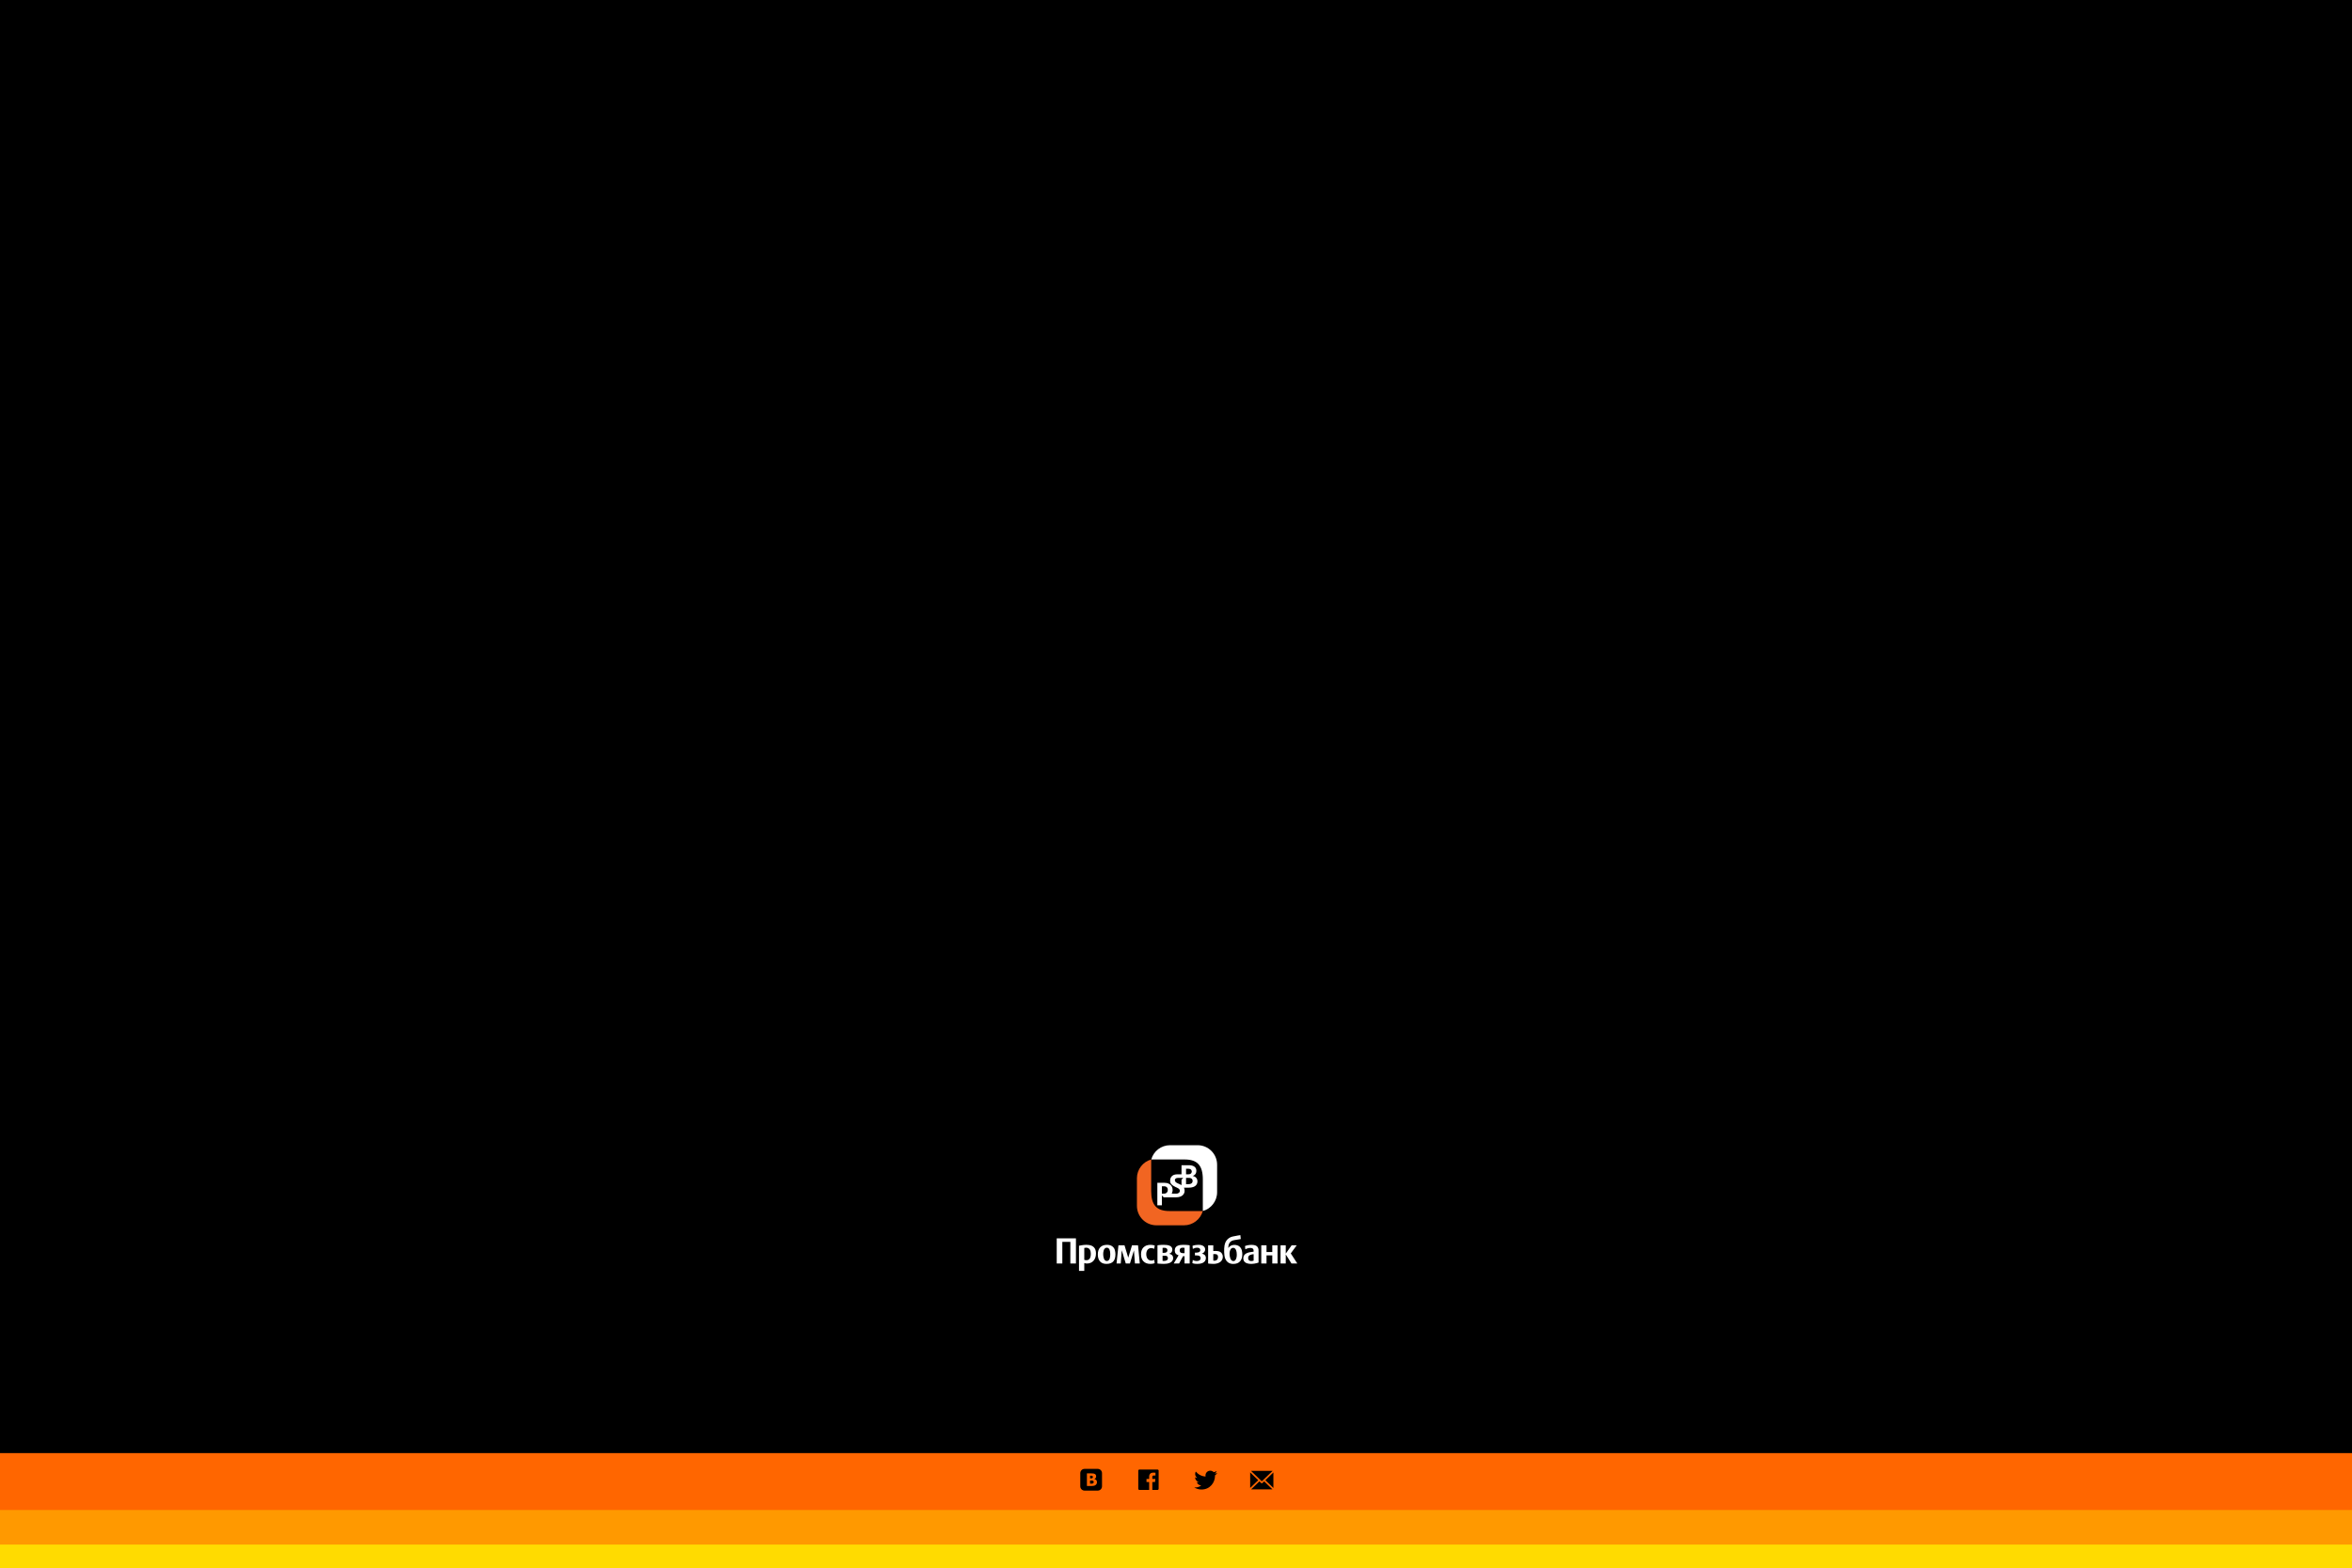
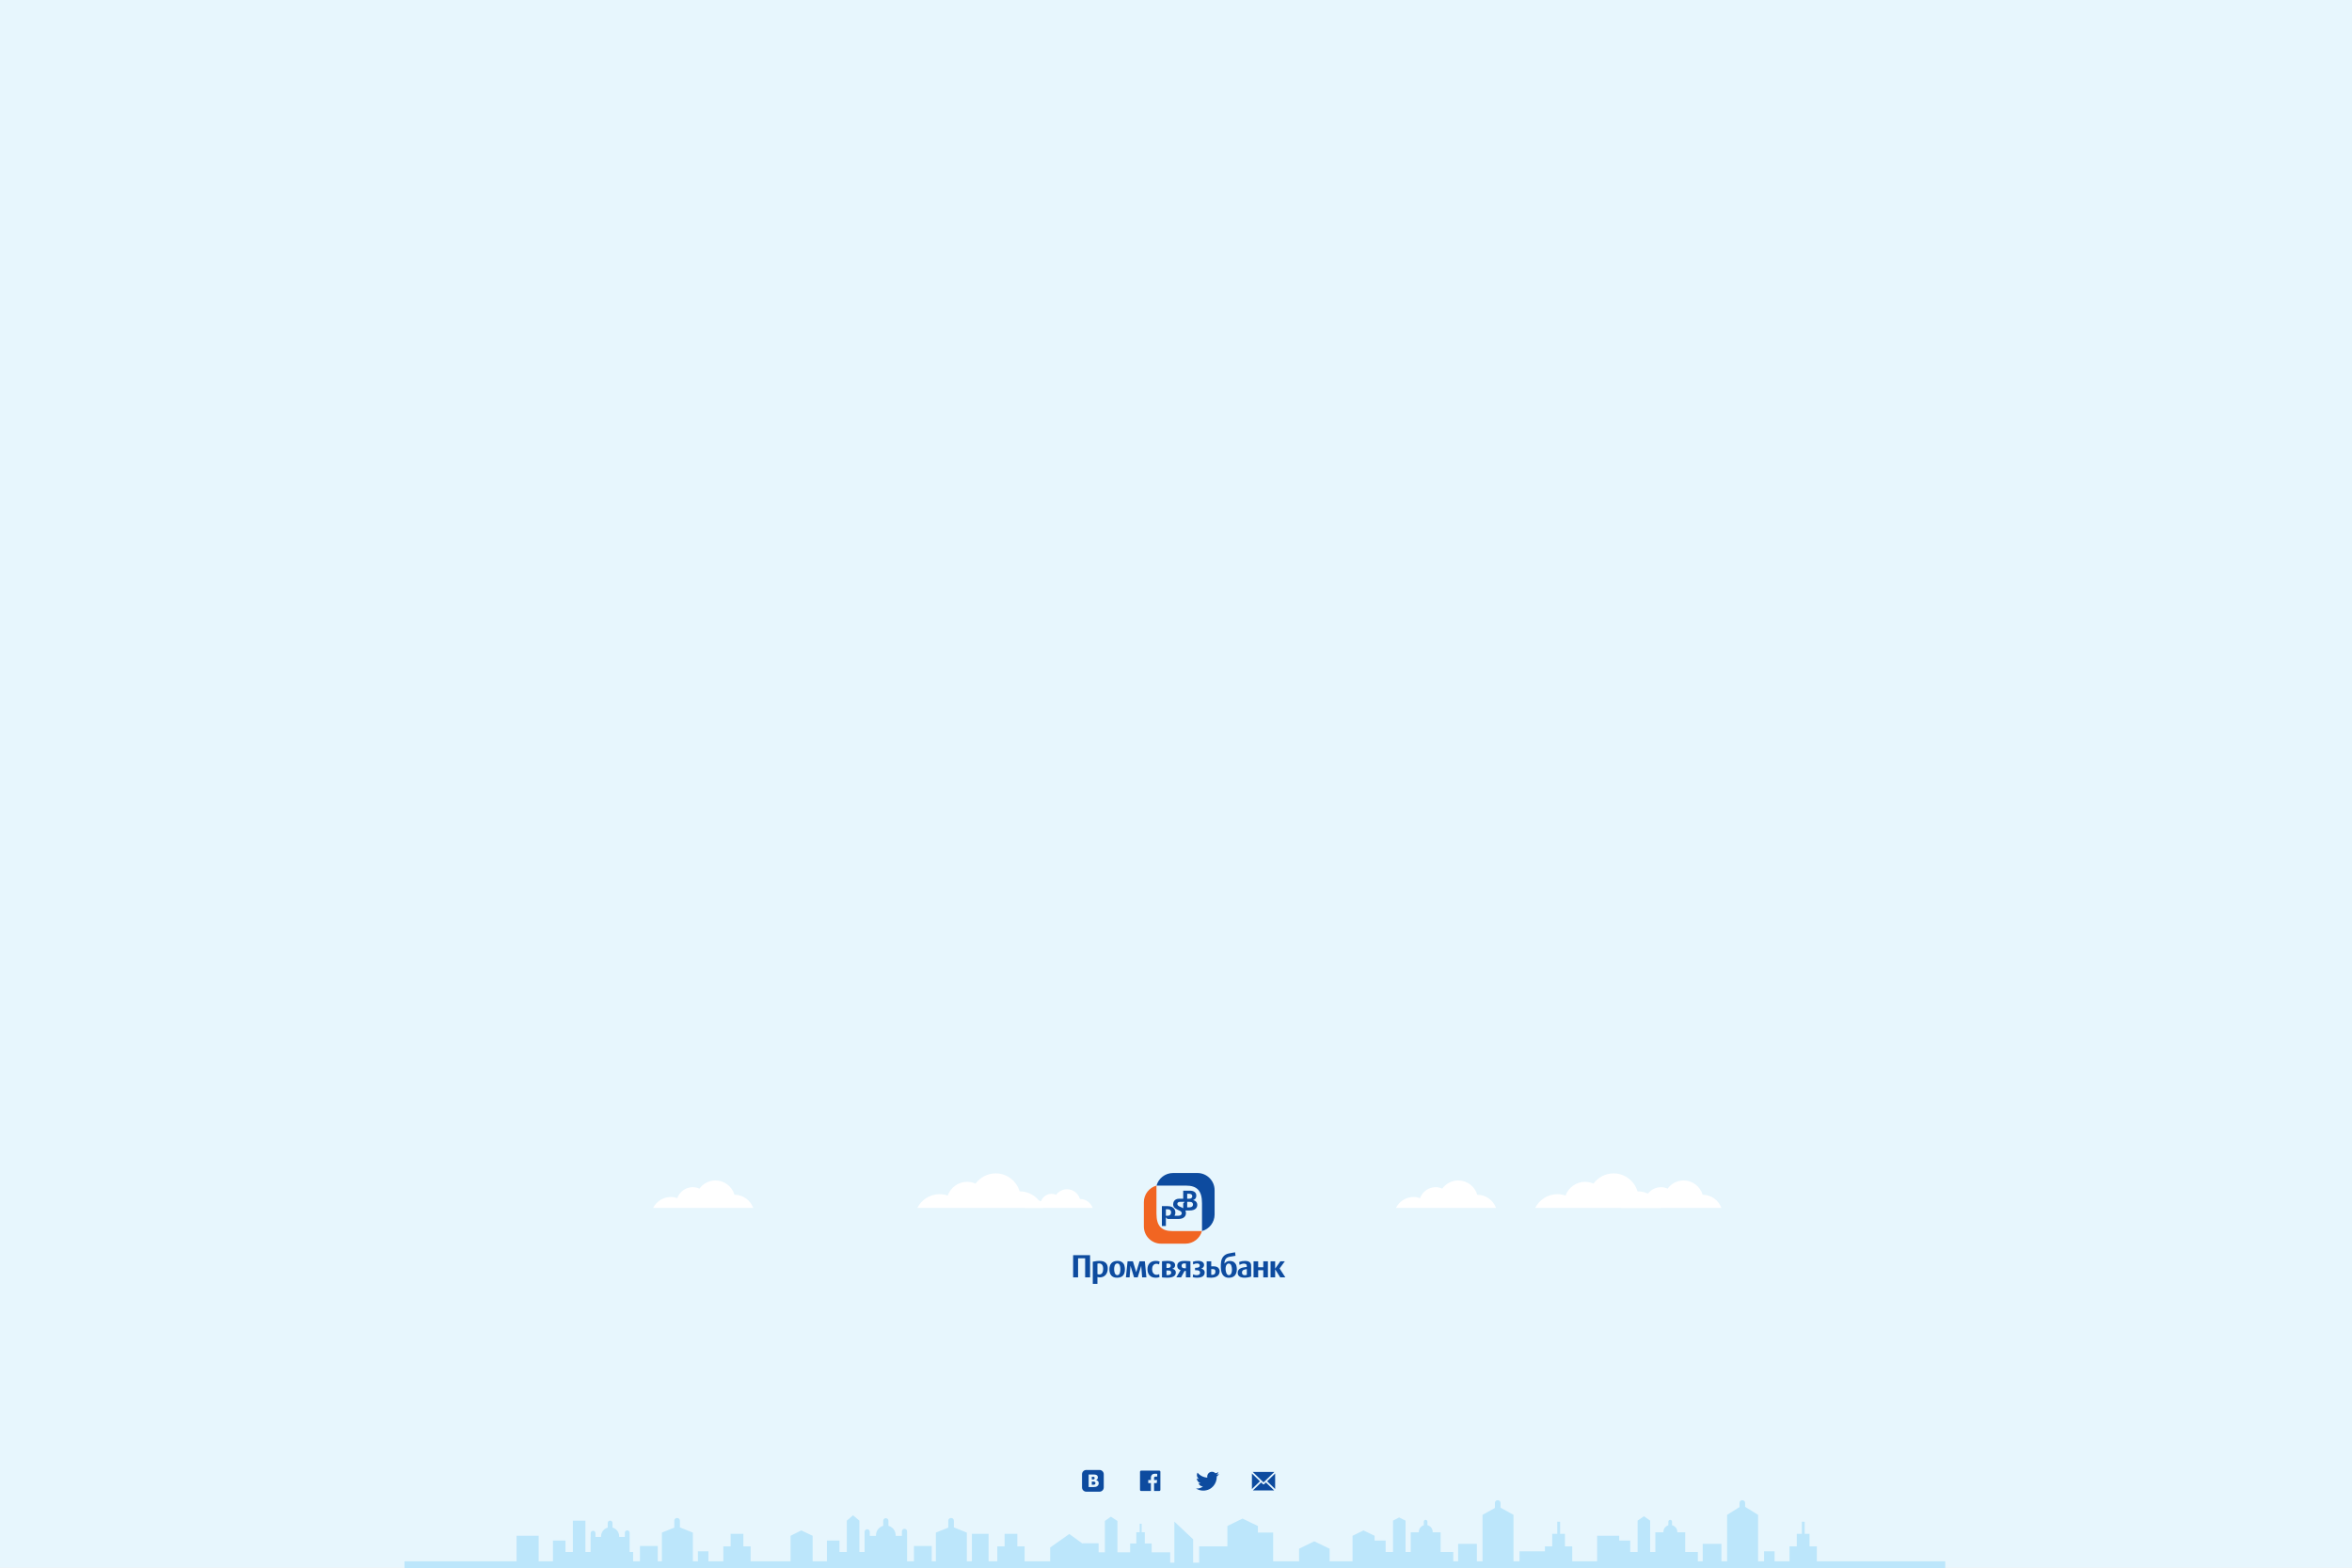
<svg xmlns="http://www.w3.org/2000/svg" version="1.1" id="Слой_1" x="0px" y="0px" width="3000px" height="2000px" viewBox="0 0 3000 2000" enable-background="new 0 0 3000 2000" xml:space="preserve">
-   <rect x="0" y="0" width="3000" height="2000" />
-   <rect x="0" y="1924.754" fill="#FF9900" width="3000" height="56.139" />
-   <rect x="0" y="1853.805" fill="#FF6600" width="3000" height="72.574" />
-   <rect x="0" y="1970.512" fill="#FFDB00" width="3000" height="35.647" />
+   <rect fill="#E7F6FD" width="3000" height="2000" />
+   <path fill="#BCE6FB" d="M2317.375,1991.806v-19.016h-9.297v-15.974h-6.192v-15.46h-3.576v15.46h-6.475v15.974h-9.296v19.016h-19.042  v-12.665h-13.389v12.665h-7.666v-59.24l-16.527-10.21v-4.993c0-1.899-1.542-3.442-3.445-3.442h-0.033h-0.23  c-1.903,0-3.444,1.542-3.444,3.442v5.302l-15.81,9.901v59.24h-7.223v-22.221h-23.88v22.221h-6.218v-11.798h-16.13v-25.131h-10.151  c0.011-0.184,0.028-0.366,0.028-0.553c0-4.142-2.856-7.609-6.704-8.563v-4.455c0-1.285-1.042-2.331-2.33-2.331  s-2.329,1.045-2.329,2.331v4.557c-3.647,1.088-6.308,4.462-6.308,8.461c0,0.187,0.017,0.369,0.028,0.553h-10.332v25.131h-6.626  v-40.039l-7.828-5.62l-8.184,5.62v40.039h-9.386v-14.64h-14.078v-6.075h-28.159v32.513h-15.202h-16.539v-19.016h-9.296v-15.974  h-6.192v-15.46h-3.576v15.46h-6.475v15.974h-9.296v6.351h-32.429v12.665h-7.666v-59.24l-16.526-9.104v-6.099  c0-1.899-1.543-3.442-3.445-3.442h-0.034h-0.23c-1.903,0-3.444,1.542-3.444,3.442v6.433l-15.81,8.77v59.24h-7.222v-22.221h-23.881  v22.221h-6.217v-11.798h-16.132v-25.131h-10.15c0.011-0.184,0.028-0.366,0.028-0.553c0-4.142-2.856-7.609-6.703-8.563v-4.455  c0-1.285-1.043-2.331-2.331-2.331c-1.287,0-2.329,1.045-2.329,2.331v4.557c-3.647,1.088-6.307,4.462-6.307,8.461  c0,0.187,0.017,0.369,0.028,0.553h-10.333v25.131h-6.626v-40.039l-8.202-4.093l-7.81,4.093v40.039h-9.387v-14.64h-14.078v-6.075  l-14.177-6.823l-13.981,6.823v32.513h-29.213v-16.01l-19.611-9.439l-19.34,9.439v16.01h-33.055v-36.596h-19.472v-8.402  l-19.613-9.437l-19.338,9.437v25.983h-35.994v20.817h-7.69v-29.831l-23.92-22.588v52.419h-5.331v-13.191h-23.62v-11.262h-8.757  v-14.326h-3.987v-10.923h-2.546v10.923h-4.31v14.326h-7.849v11.262h-16.219v-40.036l-8.347-5.458l-7.665,5.458v40.036h-7.992  v-11.574h-20.469v0.452l-16.918-12.299l-24.407,17.25v17.56h-32.594v-19.016h-9.298v-15.974h-16.242v15.974h-9.297v19.016h-11.132  v-34.99h-21.298v34.99h-6.441v-36.581h-0.019l-16.505-6.611v-8.593c0-1.899-1.544-3.446-3.447-3.446h-0.032h-0.229  c-1.902,0-3.446,1.547-3.446,3.446v8.871l-15.811,6.332v36.581h-5.291v-19.466h-22.693v19.466h-8.722v-11.798v-5.181v-15.366v-5.736  c0-1.832-1.485-3.317-3.315-3.317c-1.832,0-3.317,1.485-3.317,3.317v5.736h-7.958c0.016-0.261,0.04-0.52,0.04-0.785  c0-5.797-3.925-10.662-9.258-12.119v-6.413c0-1.832-1.483-3.318-3.317-3.318c-1.831,0-3.315,1.486-3.315,3.318v6.412  c-5.333,1.456-9.259,6.322-9.259,12.119c0,0.265,0.023,0.524,0.04,0.785h-7.937v-5.152c0-1.831-1.483-3.317-3.317-3.317  c-1.83,0-3.316,1.486-3.316,3.317v5.152v15.948v4.598h-6.625v-40.039l-8.079-6.823l-7.933,6.823v40.039h-9.385v-14.64h-16.013  v26.438h-18.221v-32.513l-14.472-6.823l-13.686,6.823v32.513h-32.534h-13.889h-4.487v-19.016h-9.299v-15.974h-16.242v15.974h-9.297  v19.016h-19.04v-12.665h-13.391v12.665h-6.44v-36.581h-0.018l-16.507-6.611v-8.592c0-1.899-1.543-3.446-3.447-3.446h-0.033h-0.228  c-1.902,0-3.445,1.547-3.445,3.446v8.871l-15.811,6.332v36.581h-5.291v-19.466h-22.693v19.466h-8.722v-11.798h-4.453v-5.21v-14.103  v-5.267c0-1.682-1.362-3.043-3.043-3.043c-1.682,0-3.044,1.361-3.044,3.043v5.267h-7.305c0.015-0.24,0.036-0.478,0.036-0.721  c0-5.321-3.603-9.788-8.498-11.125v-5.883c0-1.683-1.361-3.045-3.043-3.045c-1.682,0-3.044,1.362-3.044,3.045v5.883  c-4.895,1.337-8.498,5.805-8.498,11.125c0,0.243,0.022,0.481,0.036,0.721h-7.171v-4.729c0-1.681-1.363-3.044-3.044-3.044  c-1.68,0-3.044,1.364-3.044,3.044v4.729h-0.115v19.313h-6.625v-40.039h-16.011v40.039h-9.386v-14.64h-16.013v26.438h-18.221v-32.513  h-28.159v32.513H515.948v46.392h445.999h13.889h350.328V2040h255.1v-1.802h285.618h155.061h459.243v-46.392H2317.375z" />
  <g>
    <g>
-       <path fill="#FFFFFF" d="M1608.771,1611.932v-23.236h6.685v8.609h7.365v-8.609h6.684v23.236h-6.684v-10.372h-7.365v10.372H1608.771    z" />
-       <path fill="#FFFFFF" d="M1585.848,1605.294c0-3.179,1.678-5.542,4.858-6.77c1.438-0.56,2.725-0.909,3.861-1.064    c1.139-0.183,2.618-0.38,4.416-0.62v-0.783c0.134-3.371-1.819-3.945-4.152-3.991c-2.218,0-4.46,0.734-6.412,1.77l-0.437-4.192    c2.694-0.995,5.496-1.485,8.361-1.485c1.798,0,3.353,0.198,4.621,0.6c2.566,0.793,3.945,2.754,4.231,5.123    c0.069,0.515,0.094,1.315,0.094,2.355v14.519C1599.415,1612.979,1585.848,1614.496,1585.848,1605.294z M1599.026,1608.273v-8.257    c-2.815,0.388-7.012,0.857-7.012,4.904C1592.014,1609.909,1597.341,1608.922,1599.026,1608.273z" />
-       <path fill="#FFFFFF" d="M1583.931,1595.085c-0.42-1.842-1.489-3.437-2.934-4.791c-2.324-2.218-10.393-3.991-14.296,1.836    c-0.007-6.146,2.567-9.202,7.792-10.041c5.225-0.844,8.139-1.369,8.139-1.369l-0.538-5.002c0,0-5.324,0.757-9.763,1.774    c-4.734,1.092-9.321,4.554-10.468,11.566c-0.729,4.498-0.638,12.389,0.702,16.02c1.559,4.224,4.71,7.412,10.476,7.412    c7.917,0,11.538-4.867,11.538-12.432C1584.58,1598.571,1584.356,1596.928,1583.931,1595.085z M1575.808,1607.477    c-0.643,0.884-1.547,1.326-2.725,1.326c-3.819,0-4.777-6.304-4.777-9.191c0-2.334,0.493-4.813,1.84-6.435    c0.691-0.822,1.622-1.248,2.804-1.248c1.512,0,2.858,0.938,3.595,2.87c0.775,1.932,0.994,3.995,0.994,5.859    C1577.539,1603.08,1577.148,1605.672,1575.808,1607.477z" />
-       <path fill="#FFFFFF" d="M1633.347,1611.932v-23.236h6.643v10.651l7.497-10.651h6.507l-7.592,10.365l8.32,12.871h-7.411    l-7.321-11.588v11.588H1633.347z" />
-       <path fill="#FFFFFF" d="M1527.238,1612.44c-2.116,0-4.352-0.169-6.372-0.952l0.555-4.064c1.597,0.955,3.063,1.378,4.903,1.378    c3.328,0.042,5.197-1.555,5.084-3.684c0-1.09-0.331-1.913-1.022-2.44c-0.667-0.558-1.442-0.868-2.327-0.935    c-0.888-0.092-1.646-0.138-2.266-0.138h-1.646v-3.504h0.447c2.489,0,6.37-0.084,6.37-3.265c0.07-2.482-2.527-3.081-3.86-3.039    c-2.108,0-3.797,0.494-5.638,1.488l-0.397-3.906c2.365-0.909,4.921-1.27,7.478-1.27c5.394-0.106,8.751,2.292,8.609,5.951    c0.07,3.019-2.462,4.753-4.284,5.328c1.199,0.201,2.198,0.557,3.001,1.088c1.598,1.044,2.242,2.843,2.242,4.457    c0,3.001-1.63,5.088-3.952,6.177C1531.853,1612.176,1529.276,1612.44,1527.238,1612.44z" />
-       <path fill="#FFFFFF" d="M1467.29,1612.44c-7.637,0-11.938-4.706-11.938-12.271c0-7.549,4.566-12.058,12.095-12.058    c2.019,0,3.554,0.268,5.481,0.913l-0.8,4.219c-1.22-0.602-2.284-0.997-3.641-0.997c-4.505,0-6.413,3.727-6.413,7.77    c0,4.055,1.861,8.187,6.457,8.187c1.356,0,2.534-0.311,3.774-0.909l0.444,4.282    C1470.886,1612.176,1469.264,1612.44,1467.29,1612.44z" />
-       <path fill="#FFFFFF" d="M1547.562,1608.217c0,0,6.039,1.209,6.039-4.521c0-1.043-0.18-1.84-0.533-2.401    c-0.711-1.152-2.24-1.371-3.863-1.371h-0.617h-0.338c-0.064,0-0.285,0.021-0.688,0.046V1608.217z M1540.972,1611.932v-23.236h6.59    v7.315c1.421-0.06,2.305-0.08,2.686-0.08c3.085,0,5.332,0.531,6.73,1.593c1.682,1.251,2.779,3.462,2.723,5.863    c-0.171,7.629-7.914,9.053-12.033,9.053C1543.297,1612.44,1540.972,1611.932,1540.972,1611.932z" />
-       <path fill="#FFFFFF" d="M1491.148,1599.572c2.773-0.87,4.172-2.645,4.172-5.334c0-1.156-0.279-2.104-0.771-2.866    c-0.567-0.927-1.429-1.646-2.517-2.056c-2.157-0.983-5.051-1.205-7.625-1.205c-4.882,0-8.041,0.585-8.041,0.585v23.236    c0,0,3.312,0.508,8.041,0.508c4.665,0,11.774-1.192,11.955-7.093c0.005-0.074,0.006-0.156,0.006-0.229    C1496.475,1602.537,1494.88,1600.08,1491.148,1599.572z M1484.56,1601.962c0.601,0,1.286,0.025,2.105,0.071    c0.824,0.042,1.506,0.31,2.106,0.799c0.598,0.466,0.914,1.238,0.914,2.324c0,2.539-2.227,3.501-5.172,3.501    c-0.771,0-1.64-0.1-1.64-0.1v-6.596H1484.56z M1482.875,1598.349v-6.378c0,0,0.654-0.071,2.355-0.071    c3.157,0,3.812,1.858,3.812,3.029c0,2.31-1.42,3.42-4.616,3.42H1482.875z" />
-       <path fill="#FFFFFF" d="M1509.423,1588.111c-4.883,0-11.016,0.808-11.016,7.086c0,3.285,1.624,5.37,4.868,6.237l-6.195,10.498    h6.882l4.991-9.279h1.95v9.279h6.554v-23.236C1517.458,1588.696,1514.303,1588.111,1509.423,1588.111z M1510.904,1598.747h-1.639    c-3.191,0-4.527-1.058-4.527-3.648c0-2.708,2.062-3.342,3.74-3.342c1.622,0,2.426,0.158,2.426,0.158V1598.747z" />
-       <path fill="#FFFFFF" d="M1347.865,1611.932v-32.096h24.502v32.096h-7.126v-27.59h-10.23v27.59H1347.865z" />
-       <path fill="#FFFFFF" d="M1376.284,1621.346v-32.057c5.825-1.178,21.641-4.495,21.641,9.68c0,3.751-1.02,7.013-2.948,9.233    c-3.761,4.52-9.932,4.03-11.967,3.211v9.932H1376.284z M1391.337,1599.527c0-8.754-6.127-8.003-8.327-7.457v15.213    C1383.894,1607.438,1391.337,1610.29,1391.337,1599.527z" />
-       <path fill="#FFFFFF" d="M1411.269,1612.44c-7.636,0-10.987-4.882-10.987-12.138c0-7.551,3.995-12.191,11.722-12.191    c2.73,0,4.948,0.625,6.636,1.865c1.665,1.219,2.775,2.775,3.311,4.664c0.532,1.866,0.796,3.687,0.796,5.486    C1422.746,1607.98,1419.437,1612.44,1411.269,1612.44L1411.269,1612.44z M1411.783,1608.756c1.954,0,3.262-1.551,3.79-3.617    c0.534-2.108,0.583-3.579,0.583-5.168c0-2.225-0.245-3.888-0.893-5.598c-0.642-1.753-2.08-2.617-3.48-2.617    c-1.934,0-3.286,1.4-3.91,3.285c-0.646,1.863-0.733,3.705-0.733,4.929C1407.139,1602.876,1407.786,1608.756,1411.783,1608.756    L1411.783,1608.756z" />
-       <polygon fill="#FFFFFF" points="1424.17,1611.932 1426.589,1588.696 1434.316,1588.696 1439.09,1604.515 1443.902,1588.696     1451.582,1588.696 1453.803,1611.932 1447.635,1611.932 1446.345,1595.197 1441.259,1611.932 1435.939,1611.932     1430.808,1595.108 1429.546,1611.932   " />
+       <path fill="#0D4B9F" d="M1598.931,1629.616v-20.496h5.896v7.594h6.497v-7.594h5.896v20.496h-5.896v-9.149h-6.497v9.149H1598.931z" />
+       <path fill="#0D4B9F" d="M1578.71,1623.76c0-2.805,1.479-4.889,4.286-5.971c1.269-0.494,2.403-0.802,3.405-0.938    c1.004-0.162,2.31-0.336,3.896-0.547v-0.69c0.118-2.973-1.605-3.48-3.663-3.521c-1.957,0-3.934,0.647-5.657,1.562l-0.385-3.698    c2.377-0.877,4.848-1.309,7.376-1.309c1.585,0,2.957,0.174,4.077,0.528c2.264,0.7,3.479,2.43,3.732,4.519    c0.062,0.454,0.083,1.161,0.083,2.078v12.806C1590.677,1630.54,1578.71,1631.877,1578.71,1623.76z M1590.335,1626.388v-7.283    c-2.484,0.342-6.186,0.756-6.186,4.326C1584.149,1627.832,1588.849,1626.96,1590.335,1626.388z" />
+       <path fill="#0D4B9F" d="M1577.019,1614.755c-0.37-1.624-1.313-3.032-2.587-4.226c-2.05-1.957-9.167-3.521-12.611,1.62    c-0.005-5.421,2.265-8.117,6.873-8.857c4.609-0.744,7.18-1.207,7.18-1.207l-0.475-4.413c0,0-4.696,0.669-8.611,1.565    c-4.177,0.963-8.223,4.018-9.234,10.203c-0.643,3.968-0.562,10.928,0.619,14.131c1.375,3.725,4.155,6.537,9.24,6.537    c6.984,0,10.177-4.292,10.177-10.966C1577.59,1617.83,1577.395,1616.38,1577.019,1614.755z M1569.854,1625.685    c-0.566,0.781-1.364,1.17-2.403,1.17c-3.369,0-4.214-5.56-4.214-8.107c0-2.06,0.436-4.246,1.623-5.676    c0.61-0.725,1.431-1.101,2.473-1.101c1.334,0,2.521,0.827,3.171,2.531c0.684,1.705,0.877,3.523,0.877,5.168    C1571.38,1621.807,1571.036,1624.093,1569.854,1625.685z" />
+       <path fill="#0D4B9F" d="M1620.61,1629.616v-20.496h5.858v9.395l6.613-9.395h5.739l-6.695,9.143l7.338,11.353h-6.537l-6.458-10.222    v10.222H1620.61z" />
+       <path fill="#0D4B9F" d="M1527.01,1630.064c-1.866,0-3.838-0.149-5.621-0.84l0.49-3.584c1.408,0.842,2.702,1.216,4.325,1.216    c2.936,0.037,4.584-1.372,4.484-3.25c0-0.961-0.292-1.686-0.902-2.152c-0.588-0.492-1.272-0.766-2.052-0.824    c-0.784-0.082-1.452-0.122-1.999-0.122h-1.453v-3.091h0.395c2.196,0,5.619-0.074,5.619-2.88c0.063-2.189-2.229-2.718-3.405-2.681    c-1.859,0-3.349,0.436-4.972,1.313l-0.351-3.446c2.087-0.802,4.341-1.12,6.596-1.12c4.758-0.093,7.719,2.022,7.595,5.25    c0.062,2.662-2.171,4.192-3.779,4.699c1.058,0.177,1.938,0.492,2.647,0.961c1.409,0.921,1.978,2.507,1.978,3.931    c0,2.647-1.438,4.488-3.486,5.449C1531.081,1629.832,1528.808,1630.064,1527.01,1630.064z" />
+       <path fill="#0D4B9F" d="M1474.13,1630.064c-6.737,0-10.531-4.151-10.531-10.825c0-6.659,4.029-10.636,10.668-10.636    c1.78,0,3.135,0.236,4.835,0.806l-0.705,3.722c-1.077-0.532-2.016-0.879-3.212-0.879c-3.974,0-5.656,3.287-5.656,6.854    c0,3.576,1.642,7.221,5.695,7.221c1.196,0,2.234-0.273,3.329-0.802l0.392,3.778    C1477.303,1629.832,1475.872,1630.064,1474.13,1630.064z" />
+       <path fill="#0D4B9F" d="M1544.938,1626.338c0,0,5.327,1.067,5.327-3.987c0-0.92-0.159-1.623-0.47-2.118    c-0.628-1.017-1.978-1.21-3.408-1.21h-0.544h-0.299c-0.056,0-0.251,0.019-0.606,0.041V1626.338z M1539.125,1629.616v-20.496h5.812    v6.452c1.253-0.052,2.034-0.071,2.369-0.071c2.721,0,4.703,0.469,5.937,1.406c1.484,1.103,2.451,3.053,2.401,5.171    c-0.149,6.729-6.981,7.986-10.613,7.986C1541.175,1630.064,1539.125,1629.616,1539.125,1629.616z" />
+       <path fill="#0D4B9F" d="M1495.176,1618.713c2.446-0.768,3.679-2.333,3.679-4.706c0-1.02-0.246-1.856-0.68-2.528    c-0.5-0.818-1.261-1.453-2.221-1.813c-1.903-0.867-4.454-1.063-6.726-1.063c-4.306,0-7.092,0.517-7.092,0.517v20.496    c0,0,2.921,0.448,7.092,0.448c4.115,0,10.387-1.051,10.545-6.257c0.004-0.065,0.005-0.137,0.005-0.202    C1499.875,1621.328,1498.468,1619.162,1495.176,1618.713z M1489.364,1620.822c0.531,0,1.135,0.022,1.858,0.062    c0.727,0.037,1.328,0.273,1.858,0.706c0.527,0.411,0.805,1.091,0.805,2.049c0,2.24-1.963,3.088-4.562,3.088    c-0.68,0-1.446-0.087-1.446-0.087v-5.818H1489.364z M1487.877,1617.634v-5.626c0,0,0.577-0.062,2.078-0.062    c2.785,0,3.363,1.639,3.363,2.671c0,2.037-1.253,3.016-4.073,3.016H1487.877z" />
+       <path fill="#0D4B9F" d="M1511.296,1608.603c-4.308,0-9.717,0.712-9.717,6.251c0,2.898,1.432,4.736,4.293,5.501l-5.464,9.26h6.07    l4.403-8.185h1.72v8.185h5.781v-20.496C1518.383,1609.12,1515.6,1608.603,1511.296,1608.603z M1512.602,1617.985h-1.445    c-2.815,0-3.993-0.932-3.993-3.219c0-2.388,1.819-2.948,3.299-2.948c1.431,0,2.14,0.14,2.14,0.14V1617.985z" />
+       <path fill="#0D4B9F" d="M1368.786,1629.616v-28.311h21.613v28.311h-6.285v-24.337h-9.024v24.337H1368.786z" />
+       <path fill="#0D4B9F" d="M1393.854,1637.92v-28.277c5.139-1.039,19.089-3.965,19.089,8.539c0,3.309-0.899,6.186-2.601,8.145    c-3.317,3.987-8.76,3.555-10.556,2.833v8.76H1393.854z M1407.132,1618.673c0-7.722-5.404-7.06-7.345-6.578v13.419    C1400.568,1625.651,1407.132,1628.167,1407.132,1618.673z" />
+       <path fill="#0D4B9F" d="M1424.714,1630.064c-6.735,0-9.691-4.307-9.691-10.707c0-6.661,3.525-10.754,10.34-10.754    c2.409,0,4.365,0.551,5.853,1.645c1.469,1.076,2.449,2.448,2.92,4.115c0.47,1.645,0.703,3.252,0.703,4.839    C1434.838,1626.13,1431.919,1630.064,1424.714,1630.064L1424.714,1630.064z M1425.168,1626.814c1.724,0,2.876-1.368,3.343-3.19    c0.471-1.86,0.514-3.157,0.514-4.56c0-1.962-0.217-3.429-0.788-4.938c-0.565-1.546-1.834-2.308-3.069-2.308    c-1.706,0-2.899,1.234-3.449,2.898c-0.571,1.643-0.647,3.269-0.647,4.348C1421.072,1621.627,1421.642,1626.814,1425.168,1626.814    L1425.168,1626.814z" />
+       <polygon fill="#0D4B9F" points="1436.094,1629.616 1438.229,1609.12 1445.044,1609.12 1449.255,1623.073 1453.5,1609.12     1460.274,1609.12 1462.234,1629.616 1456.793,1629.616 1455.655,1614.854 1451.169,1629.616 1446.476,1629.616 1441.95,1614.776     1440.836,1629.616   " />
    </g>
-     <path fill="#FFFFFF" d="M1552.433,1485.887c0-13.747-11.141-24.887-24.887-24.887h-35.156c-11.344,0-21.02,7.645-23.956,18.214   h42.498c16.348,0,23.286,7.604,23.286,25.452v40.331c10.548-2.935,18.215-12.646,18.215-23.945V1485.887z" />
-     <path fill="#F16522" d="M1450.149,1538.326c0,13.751,11.146,24.885,24.888,24.885h35.158c11.35,0,21.022-7.64,23.955-18.213   h-42.495c-16.35,0-23.289-7.603-23.289-25.452v-40.332c-10.545,2.937-18.217,12.649-18.217,23.95V1538.326z" />
+     <path fill="#0D4B9F" d="M1549.235,1518.431c0-12.125-9.826-21.952-21.952-21.952h-31.012c-10.006,0-18.541,6.744-21.132,16.067   h37.488c14.42,0,20.54,6.708,20.54,22.451v35.576c9.305-2.588,16.067-11.154,16.067-21.121V1518.431z" />
+     <path fill="#F16522" d="M1459.011,1564.688c0,12.13,9.831,21.951,21.954,21.951h31.012c10.012,0,18.544-6.739,21.131-16.066   h-37.486c-14.421,0-20.543-6.706-20.543-22.451v-35.576c-9.301,2.59-16.068,11.158-16.068,21.126V1564.688z" />
    <g>
-       <path fill="#FFFFFF" d="M1521.362,1500.305v-0.108c1.969-0.622,4.6-2.266,4.6-6.58c0-4.854-3.945-7.082-9.498-7.082h-9.424v11.616    h-5.55c-7.452,0-8.987,5.229-8.987,8.074c0,4.052,2.341,5.848,6.652,7.998c2.629,1.31,5.766,2.116,5.766,5.116    c0,1.576-1.459,3.476-4.599,3.476h-5.844c0.876-1.503,1.239-3.145,1.239-4.572c0-1.86-0.657-9.316-11.033-9.316h-8.473v28.747    h5.77v-12.528l2.337,2.342h15.787c7.368,0,10.88-3.797,10.88-8.328c0-1.606-0.291-2.896-0.803-3.945h5.916    c9.133,0,11.256-4.529,11.256-8.078C1527.354,1503.524,1525.013,1500.854,1521.362,1500.305z M1484.684,1522.815h-2.703v-9.399    h2.703c3.362,0,4.896,2.044,4.896,4.53C1489.58,1520.256,1488.193,1522.815,1484.684,1522.815z M1507.04,1504.986v6.971    c-1.392-0.835-2.993-1.494-4.671-2.225c-1.827-0.805-3.799-1.829-3.799-4.135c0-1.17,0.729-2.913,4.239-2.913h2.331h1.899h2.264    L1507.04,1504.986z M1512.811,1491.031h2.63c4.456,0,4.679,2.734,4.679,3.573c0,1.241-0.659,3.547-4.459,3.547h-2.85V1491.031z     M1516.098,1510.685h-3.287v-8.001h3.287c4.021,0,5.118,1.936,5.118,3.982C1521.216,1508.712,1519.752,1510.685,1516.098,1510.685    z" />
+       <path fill="#0D4B9F" d="M1521.827,1531.15v-0.095c1.737-0.549,4.057-1.999,4.057-5.804c0-4.283-3.479-6.248-8.377-6.248h-8.312    v10.248h-4.896c-6.574,0-7.928,4.612-7.928,7.123c0,3.573,2.065,5.158,5.869,7.054c2.318,1.156,5.086,1.867,5.086,4.514    c0,1.39-1.288,3.066-4.057,3.066h-5.155c0.772-1.326,1.093-2.775,1.093-4.034c0-1.641-0.58-8.218-9.732-8.218H1482v25.358h5.089    v-11.051l2.062,2.065h13.926c6.499,0,9.597-3.35,9.597-7.346c0-1.417-0.257-2.555-0.708-3.479h5.218    c8.056,0,9.929-3.997,9.929-7.126C1527.113,1533.99,1525.048,1531.633,1521.827,1531.15z M1489.474,1551.006h-2.385v-8.291h2.385    c2.965,0,4.318,1.802,4.318,3.995C1493.792,1548.749,1492.569,1551.006,1489.474,1551.006z M1509.194,1535.279v6.149    c-1.229-0.737-2.64-1.318-4.12-1.962c-1.613-0.711-3.351-1.614-3.351-3.648c0-1.033,0.644-2.57,3.739-2.57h2.056h1.676h1.996    L1509.194,1535.279z M1514.284,1522.969h2.32c3.931,0,4.127,2.412,4.127,3.152c0,1.095-0.582,3.129-3.934,3.129h-2.514V1522.969z     M1517.184,1540.305h-2.899v-7.057h2.899c3.548,0,4.515,1.708,4.515,3.514C1521.699,1538.565,1520.407,1540.305,1517.184,1540.305    z" />
    </g>
  </g>
+   <path fill="#FFFFFF" d="M1170.02,1541.055c5.308-10.423,16.022-17.554,28.387-17.554c3.617,0,7.091,0.618,10.333,1.745  c3.795-10.216,13.493-17.496,24.888-17.496c3.817,0,7.44,0.833,10.724,2.298c5.821-7.946,15.145-13.097,25.656-13.097  c14.399,0,26.57,9.669,30.556,22.954c0.019,0,0.035,0,0.053,0c13.742,0,25.454,8.799,29.961,21.149H1170.02z" />
+   <path fill="#FFFFFF" d="M1958.124,1541.055c5.308-10.423,16.022-17.554,28.387-17.554c3.617,0,7.091,0.618,10.333,1.745  c3.795-10.216,13.493-17.496,24.888-17.496c3.817,0,7.44,0.833,10.724,2.298c5.821-7.946,15.145-13.097,25.656-13.097  c14.399,0,26.57,9.669,30.556,22.954c0.019,0,0.035,0,0.053,0c13.742,0,25.454,8.799,29.961,21.149H1958.124z" />
+   <path fill="#FFFFFF" d="M1306.918,1541.055c2.871-5.637,8.665-9.493,15.352-9.493c1.956,0,3.835,0.334,5.588,0.944  c2.052-5.524,7.296-9.462,13.459-9.462c2.064,0,4.024,0.451,5.799,1.243c3.148-4.297,8.19-7.083,13.875-7.083  c7.787,0,14.368,5.229,16.524,12.413c0.01,0,0.019,0,0.028,0c7.431,0,13.765,4.759,16.203,11.438H1306.918z" />
+   <path fill="#FFFFFF" d="M2067.962,1541.055c4.221-8.289,12.741-13.959,22.574-13.959c2.876,0,5.639,0.491,8.217,1.388  c3.018-8.124,10.729-13.913,19.792-13.913c3.035,0,5.917,0.662,8.527,1.827c4.629-6.319,12.044-10.415,20.402-10.415  c11.45,0,21.128,7.689,24.299,18.254c0.015,0,0.028,0,0.042,0c10.927,0,20.241,6.997,23.826,16.818H2067.962z" />
+   <path fill="#FFFFFF" d="M833.047,1541.055c4.221-8.289,12.741-13.959,22.574-13.959c2.877,0,5.639,0.491,8.217,1.388  c3.018-8.124,10.729-13.913,19.792-13.913c3.035,0,5.917,0.662,8.527,1.827c4.629-6.319,12.044-10.415,20.402-10.415  c11.45,0,21.128,7.689,24.299,18.254c0.015,0,0.028,0,0.042,0c10.927,0,20.241,6.997,23.826,16.818H833.047z" />
+   <path fill="#FFFFFF" d="M1780.507,1541.055c4.221-8.289,12.741-13.959,22.574-13.959c2.876,0,5.639,0.491,8.217,1.388  c3.018-8.124,10.729-13.913,19.792-13.913c3.035,0,5.917,0.662,8.527,1.827c4.629-6.319,12.044-10.415,20.402-10.415  c11.45,0,21.128,7.689,24.299,18.254c0.015,0,0.028,0,0.042,0c10.927,0,20.241,6.997,23.826,16.818H1780.507z" />
  <g>
    <g>
      <g>
-         <path d="M1476.435,1874.808h-23.123c-0.793,0-1.433,0.642-1.433,1.434v23.121c0,0.792,0.638,1.434,1.432,1.434h12.448v-10.062     h-3.388v-3.925h3.388v-2.893c0-3.355,2.051-5.184,5.045-5.184c1.433,0,2.667,0.108,3.024,0.157v3.507h-2.075     c-1.631,0-1.945,0.772-1.945,1.911v2.502h3.883l-0.503,3.925h-3.38v10.062h6.624c0.793,0,1.434-0.641,1.434-1.434v-23.121     C1477.865,1875.449,1477.225,1874.808,1476.435,1874.808z" />
+         <path fill="#0D4B9F" d="M1478.66,1876.191h-23.123c-0.793,0-1.433,0.642-1.433,1.434v23.121c0,0.792,0.638,1.434,1.432,1.434     h12.448v-10.062h-3.388v-3.925h3.388v-2.893c0-3.355,2.051-5.184,5.045-5.184c1.433,0,2.667,0.108,3.024,0.157v3.507h-2.075     c-1.631,0-1.945,0.773-1.945,1.911v2.502h3.883l-0.503,3.925h-3.38v10.062h6.624c0.793,0,1.434-0.641,1.434-1.434v-23.121     C1480.09,1876.833,1479.45,1876.191,1478.66,1876.191z" />
      </g>
      <g>
        <g>
-           <path d="M1392.328,1886.024c0.277-0.012,0.559-0.088,0.856-0.223c0.321-0.153,0.544-0.361,0.662-0.625      c0.122-0.263,0.186-0.574,0.186-0.924c0-0.26-0.067-0.523-0.201-0.801c-0.132-0.27-0.336-0.468-0.614-0.59      c-0.268-0.115-0.581-0.178-0.947-0.186c-0.359-0.014-0.9-0.019-1.616-0.019h-0.281v3.392h0.507      C1391.568,1886.048,1392.052,1886.041,1392.328,1886.024z M1400.179,1873.941h-16.817c-3.011,0-5.454,2.438-5.454,5.452v16.818      c0,3.011,2.443,5.454,5.454,5.454h16.817c3.012,0,5.449-2.443,5.449-5.454v-16.818      C1405.632,1876.379,1403.191,1873.941,1400.179,1873.941z M1398.737,1892.936c-0.301,0.606-0.707,1.102-1.215,1.497      c-0.604,0.475-1.269,0.812-1.989,1.013c-0.722,0.199-1.638,0.298-2.748,0.298h-6.416v-16.027h5.664      c1.176,0,2.069,0.047,2.675,0.136c0.604,0.088,1.174,0.278,1.704,0.565c0.576,0.307,1.003,0.723,1.288,1.239      c0.281,0.513,0.423,1.11,0.423,1.788c0,0.78-0.192,1.478-0.586,2.089c-0.391,0.606-0.929,1.058-1.621,1.342v0.086      c0.991,0.212,1.784,0.633,2.381,1.276c0.595,0.644,0.894,1.509,0.894,2.599      C1399.19,1891.632,1399.038,1892.333,1398.737,1892.936z M1393.838,1888.967c-0.243-0.094-0.578-0.148-1.006-0.16      c-0.429-0.009-0.999-0.014-1.716-0.014h-0.744v4.014h0.213c1.049,0,1.774-0.007,2.179-0.021      c0.401-0.015,0.808-0.111,1.226-0.289c0.366-0.161,0.633-0.391,0.801-0.699c0.17-0.301,0.255-0.647,0.255-1.037      c0-0.498-0.102-0.881-0.3-1.163C1394.542,1889.321,1394.241,1889.107,1393.838,1888.967z" />
+           <path fill="#0D4B9F" d="M1394.553,1887.408c0.277-0.012,0.559-0.088,0.856-0.223c0.321-0.153,0.544-0.361,0.662-0.625      c0.122-0.263,0.186-0.574,0.186-0.924c0-0.26-0.067-0.523-0.201-0.801c-0.132-0.27-0.336-0.468-0.614-0.59      c-0.268-0.115-0.581-0.178-0.947-0.186c-0.359-0.014-0.9-0.019-1.616-0.019h-0.281v3.392h0.507      C1393.792,1887.432,1394.277,1887.424,1394.553,1887.408z M1402.404,1875.325h-16.817c-3.011,0-5.454,2.438-5.454,5.452v16.818      c0,3.011,2.443,5.454,5.454,5.454h16.817c3.012,0,5.449-2.443,5.449-5.454v-16.818      C1407.857,1877.763,1405.416,1875.325,1402.404,1875.325z M1400.961,1894.319c-0.301,0.606-0.707,1.102-1.215,1.496      c-0.604,0.475-1.269,0.812-1.989,1.013c-0.722,0.199-1.638,0.298-2.748,0.298h-6.416v-16.027h5.664      c1.176,0,2.069,0.047,2.675,0.136c0.604,0.088,1.174,0.278,1.704,0.565c0.576,0.307,1.003,0.723,1.288,1.239      c0.281,0.513,0.423,1.11,0.423,1.788c0,0.78-0.192,1.478-0.586,2.089c-0.391,0.607-0.929,1.058-1.621,1.342v0.086      c0.991,0.212,1.784,0.633,2.381,1.276c0.595,0.644,0.894,1.509,0.894,2.599      C1401.415,1893.016,1401.263,1893.717,1400.961,1894.319z M1396.063,1890.351c-0.243-0.094-0.578-0.148-1.006-0.16      c-0.429-0.009-0.999-0.014-1.716-0.014h-0.744v4.014h0.213c1.049,0,1.774-0.007,2.179-0.021      c0.401-0.015,0.808-0.111,1.226-0.289c0.366-0.161,0.633-0.391,0.801-0.699c0.17-0.301,0.255-0.647,0.255-1.037      c0-0.498-0.102-0.881-0.3-1.163C1396.767,1890.705,1396.466,1890.491,1396.063,1890.351z" />
        </g>
      </g>
      <g>
-         <path d="M1552.757,1879.097c-1.088,0.479-2.256,0.811-3.484,0.956c1.252-0.751,2.214-1.938,2.666-3.357     c-1.172,0.698-2.472,1.2-3.849,1.471c-1.106-1.178-2.687-1.913-4.427-1.913c-3.354,0-6.065,2.715-6.065,6.062     c0,0.474,0.051,0.94,0.156,1.381c-5.045-0.251-9.513-2.664-12.504-6.335c-0.519,0.895-0.819,1.939-0.819,3.051     c0,2.103,1.071,3.961,2.697,5.047c-0.993-0.031-1.93-0.308-2.746-0.762c0,0.029,0,0.054,0,0.08c0,2.935,2.091,5.387,4.866,5.949     c-0.512,0.133-1.048,0.21-1.601,0.21c-0.39,0-0.769-0.04-1.143-0.11c0.774,2.411,3.013,4.164,5.668,4.214     c-2.077,1.626-4.692,2.595-7.533,2.595c-0.489,0-0.973-0.029-1.445-0.083c2.682,1.72,5.87,2.728,9.294,2.728     c11.158,0,17.257-9.248,17.257-17.259c0-0.263-0.005-0.527-0.018-0.788C1550.915,1881.381,1551.942,1880.312,1552.757,1879.097z" />
+         <path fill="#0D4B9F" d="M1554.982,1880.48c-1.088,0.479-2.256,0.811-3.484,0.956c1.252-0.751,2.214-1.938,2.666-3.357     c-1.172,0.698-2.472,1.2-3.849,1.471c-1.106-1.178-2.687-1.913-4.427-1.913c-3.354,0-6.065,2.715-6.065,6.062     c0,0.474,0.051,0.94,0.156,1.381c-5.045-0.251-9.513-2.664-12.504-6.335c-0.519,0.895-0.819,1.939-0.819,3.051     c0,2.103,1.071,3.961,2.697,5.047c-0.993-0.031-1.93-0.308-2.746-0.762c0,0.029,0,0.054,0,0.08c0,2.935,2.091,5.387,4.866,5.949     c-0.512,0.133-1.048,0.21-1.601,0.21c-0.39,0-0.769-0.04-1.143-0.11c0.774,2.411,3.013,4.164,5.668,4.214     c-2.077,1.626-4.692,2.595-7.533,2.595c-0.489,0-0.973-0.029-1.445-0.083c2.682,1.72,5.87,2.728,9.294,2.728     c11.158,0,17.257-9.248,17.257-17.259c0-0.263-0.005-0.527-0.018-0.788C1553.14,1882.765,1554.167,1881.695,1554.982,1880.48z" />
      </g>
      <g>
-         <polygon points="1623.239,1876.449 1595.61,1876.449 1609.424,1889.8    " />
+         <polygon fill="#0D4B9F" points="1625.463,1877.833 1597.834,1877.833 1611.649,1891.184    " />
        <g>
-           <polygon points="1624.23,1898.261 1624.23,1878.487 1613.999,1888.375     " />
+           <polygon fill="#0D4B9F" points="1626.455,1899.645 1626.455,1879.871 1616.224,1889.758     " />
          <g>
-             <path d="M1595.87,1900.047h27.106l-10.527-10.174l-2.276,2.199c-0.209,0.202-0.479,0.302-0.749,0.302       c-0.269,0-0.539-0.101-0.748-0.302l-2.276-2.201L1595.87,1900.047z" />
-             <polygon points="1604.849,1888.374 1594.619,1878.487 1594.619,1898.261      " />
+             <path fill="#0D4B9F" d="M1598.095,1901.431h27.106l-10.527-10.174l-2.276,2.199c-0.209,0.202-0.479,0.302-0.749,0.302       c-0.269,0-0.539-0.101-0.748-0.302l-2.276-2.201L1598.095,1901.431z" />
+             <polygon fill="#0D4B9F" points="1607.074,1889.758 1596.844,1879.871 1596.844,1899.645      " />
          </g>
        </g>
      </g>
    </g>
  </g>
</svg>
